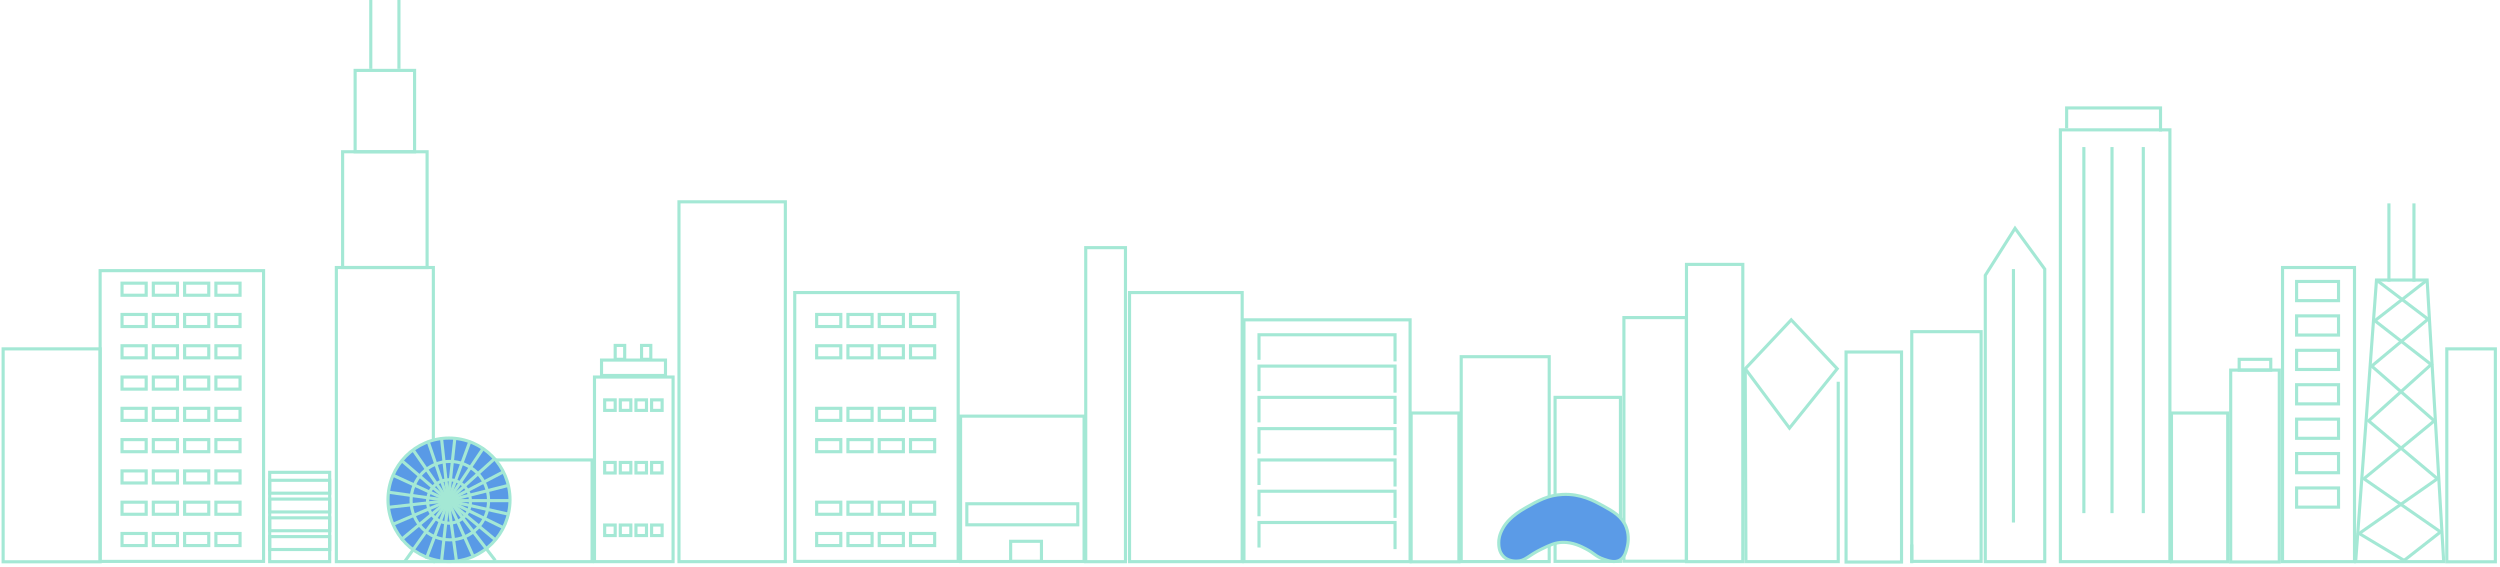
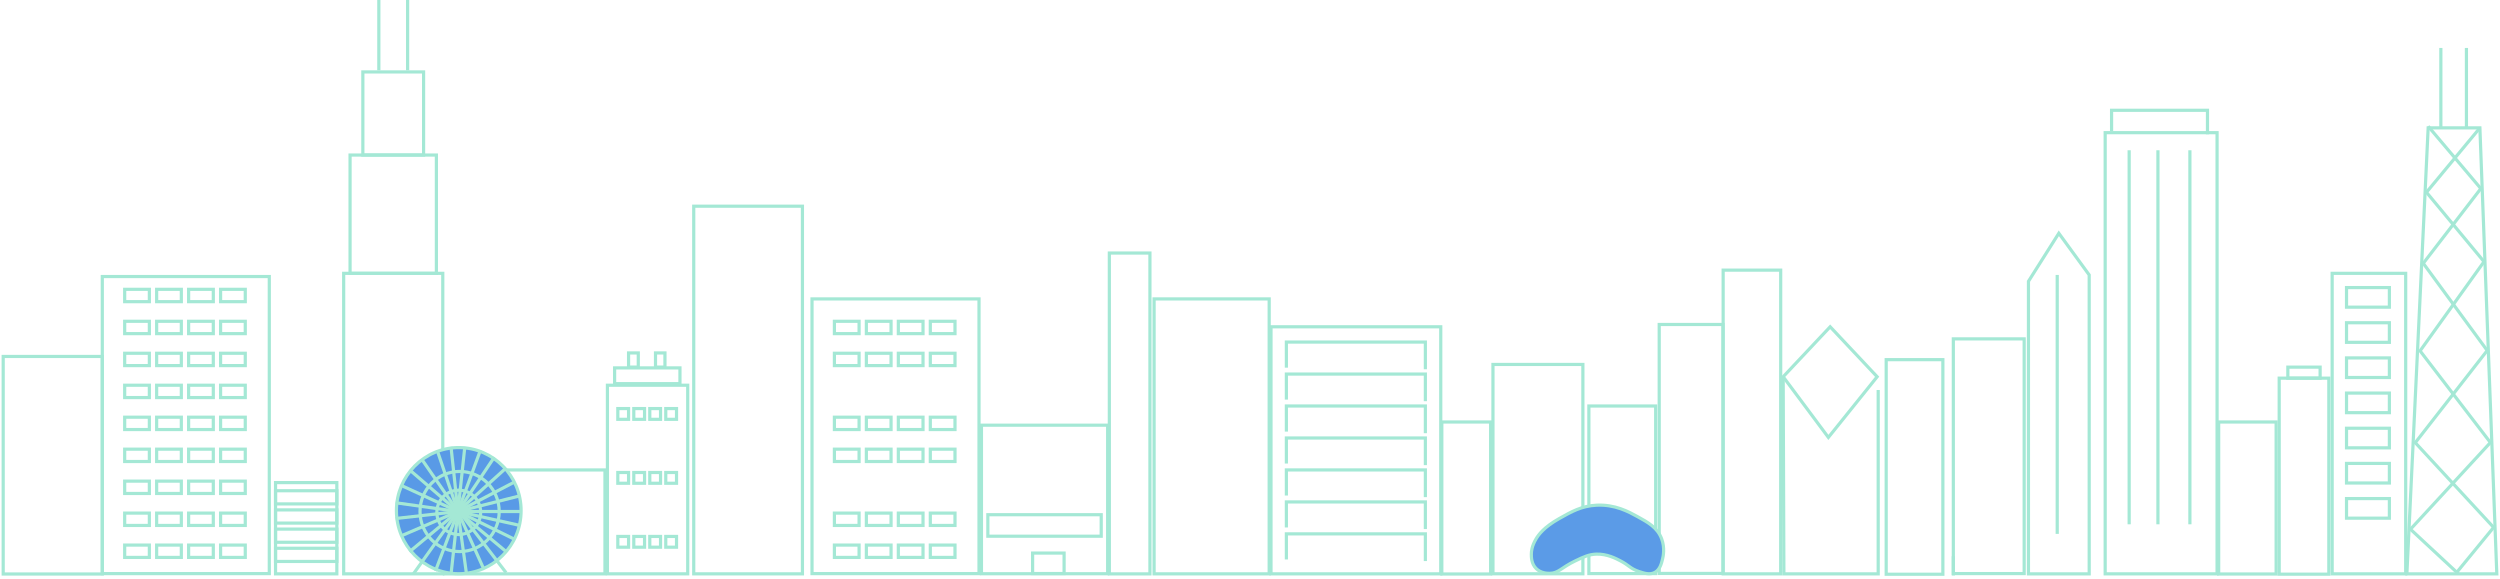
- <svg xmlns="http://www.w3.org/2000/svg" width="799px" height="181px" viewBox="0 0 799 181" version="1.1">
+ <svg xmlns="http://www.w3.org/2000/svg" width="782px" height="181px" viewBox="0 0 782 181" version="1.1">
  <defs />
  <g id="Wireframes" stroke="none" stroke-width="1" fill="none" fill-rule="evenodd">
-     <g id="Home-Page" transform="translate(-359, -592)">
-       <g id="Skyline" transform="translate(360, 592)">
+     <g id="Home-Page-Version-8" transform="translate(-329, -754)">
+       <g id="Skyline" transform="translate(330, 754)">
        <g id="Oprah's-Building" transform="translate(556, 102)" stroke="#A4E8D5">
          <polygon id="Stroke-17" points="0.778 15.846 14.916 34.821 30.171 15.846 15.475 0.219" />
          <polyline id="Stroke-18" points="0.778 15.846 1 77.499 30.5 77.499 30.5 19.999" />
        </g>
        <polygon id="Stroke-34" stroke="#A4E8D5" points="346 179.51 358.698 179.51 358.698 79.15 346 79.15" />
        <g id="Building-3" transform="translate(396, 102)" stroke="#A4E8D5">
          <polyline id="Stroke-3" points="5.379 13 5.377 5 18.543 5 48.854 5 48.854 13.5" />
          <polyline id="Stroke-3" points="5.379 33 5.377 25 18.543 25 48.854 25 48.854 33.5" />
          <polyline id="Stroke-3" points="5.379 43 5.377 35 18.543 35 48.854 35 48.854 43.5" />
          <polyline id="Stroke-3" points="5.379 53 5.377 45 18.543 45 48.854 45 48.854 53.5" />
          <polyline id="Stroke-3" points="5.379 63 5.377 55 18.543 55 48.854 55 48.854 63.5" />
          <polyline id="Stroke-3" points="5.379 73 5.377 65 18.543 65 48.854 65 48.854 73.5" />
          <polyline id="Stroke-3" points="5.379 23 5.377 15 18.543 15 48.854 15 48.854 23.5" />
          <polygon id="Stroke-36" points="0.565 77.5 53.666 77.5 53.666 0.22 0.565 0.22" />
        </g>
        <g id="Building-5" transform="translate(253, 93.5)" stroke="#A4E8D5">
          <polygon id="Stroke-38" points="0 85.927 52.235 85.927 52.235 0 0 0" />
          <g id="Group" transform="translate(7, 7)">
            <polygon id="Stroke-49" points="0 3.86 7.72 3.86 7.72 0 0 0" />
            <polygon id="Stroke-49" points="10 3.86 17.72 3.86 17.72 0 10 0" />
            <polygon id="Stroke-49" points="20 3.86 27.72 3.86 27.72 0 20 0" />
            <polygon id="Stroke-49" points="30 3.86 37.72 3.86 37.72 0 30 0" />
          </g>
          <g id="Group" transform="translate(7, 17)">
            <polygon id="Stroke-49" points="0 3.86 7.72 3.86 7.72 0 0 0" />
            <polygon id="Stroke-49" points="10 3.86 17.72 3.86 17.72 0 10 0" />
            <polygon id="Stroke-49" points="20 3.86 27.72 3.86 27.72 0 20 0" />
            <polygon id="Stroke-49" points="30 3.86 37.72 3.86 37.72 0 30 0" />
          </g>
          <g id="Group" transform="translate(7, 37)">
            <polygon id="Stroke-49" points="0 3.86 7.72 3.86 7.72 0 0 0" />
            <polygon id="Stroke-49" points="10 3.86 17.72 3.86 17.72 0 10 0" />
            <polygon id="Stroke-49" points="20 3.86 27.72 3.86 27.72 0 20 0" />
            <polygon id="Stroke-49" points="30 3.86 37.72 3.86 37.72 0 30 0" />
          </g>
          <g id="Group" transform="translate(7, 47)">
            <polygon id="Stroke-49" points="0 3.86 7.72 3.86 7.72 0 0 0" />
            <polygon id="Stroke-49" points="10 3.86 17.72 3.86 17.72 0 10 0" />
            <polygon id="Stroke-49" points="20 3.86 27.72 3.86 27.72 0 20 0" />
            <polygon id="Stroke-49" points="30 3.86 37.72 3.86 37.72 0 30 0" />
          </g>
          <g id="Group" transform="translate(7, 67)">
            <polygon id="Stroke-49" points="0 3.86 7.72 3.86 7.72 0 0 0" />
            <polygon id="Stroke-49" points="10 3.86 17.72 3.86 17.72 0 10 0" />
            <polygon id="Stroke-49" points="20 3.86 27.72 3.86 27.72 0 20 0" />
            <polygon id="Stroke-49" points="30 3.86 37.72 3.86 37.72 0 30 0" />
          </g>
          <g id="Group" transform="translate(7, 77)">
            <polygon id="Stroke-49" points="0 3.86 7.72 3.86 7.72 0 0 0" />
            <polygon id="Stroke-49" points="10 3.86 17.72 3.86 17.72 0 10 0" />
            <polygon id="Stroke-49" points="20 3.86 27.72 3.86 27.72 0 20 0" />
            <polygon id="Stroke-49" points="30 3.86 37.72 3.86 37.72 0 30 0" />
          </g>
        </g>
        <g id="Building-1" transform="translate(31, 86.5)" stroke="#A4E8D5">
          <polygon id="Stroke-38" points="0 92.927 52.235 92.927 52.235 0 0 0" />
          <g id="Group" transform="translate(7, 4)">
            <polygon id="Stroke-49" points="0 3.86 7.72 3.86 7.72 0 0 0" />
            <polygon id="Stroke-49" points="10 3.86 17.72 3.86 17.72 0 10 0" />
            <polygon id="Stroke-49" points="20 3.86 27.72 3.86 27.72 0 20 0" />
            <polygon id="Stroke-49" points="30 3.86 37.72 3.86 37.72 0 30 0" />
          </g>
          <g id="Group" transform="translate(7, 14)">
            <polygon id="Stroke-49" points="0 3.86 7.72 3.86 7.72 0 0 0" />
            <polygon id="Stroke-49" points="10 3.86 17.72 3.86 17.72 0 10 0" />
            <polygon id="Stroke-49" points="20 3.86 27.72 3.86 27.72 0 20 0" />
            <polygon id="Stroke-49" points="30 3.86 37.72 3.86 37.72 0 30 0" />
          </g>
          <g id="Group" transform="translate(7, 24)">
            <polygon id="Stroke-49" points="0 3.86 7.72 3.86 7.72 0 0 0" />
            <polygon id="Stroke-49" points="10 3.86 17.72 3.86 17.72 0 10 0" />
            <polygon id="Stroke-49" points="20 3.86 27.72 3.86 27.72 0 20 0" />
            <polygon id="Stroke-49" points="30 3.86 37.72 3.86 37.72 0 30 0" />
          </g>
          <g id="Group" transform="translate(7, 34)">
            <polygon id="Stroke-49" points="0 3.86 7.72 3.86 7.72 0 0 0" />
            <polygon id="Stroke-49" points="10 3.86 17.72 3.86 17.72 0 10 0" />
            <polygon id="Stroke-49" points="20 3.86 27.72 3.86 27.72 0 20 0" />
            <polygon id="Stroke-49" points="30 3.86 37.72 3.86 37.72 0 30 0" />
          </g>
          <g id="Group" transform="translate(7, 44)">
            <polygon id="Stroke-49" points="0 3.86 7.72 3.86 7.72 0 0 0" />
            <polygon id="Stroke-49" points="10 3.86 17.72 3.86 17.72 0 10 0" />
            <polygon id="Stroke-49" points="20 3.86 27.72 3.86 27.72 0 20 0" />
            <polygon id="Stroke-49" points="30 3.86 37.72 3.86 37.72 0 30 0" />
          </g>
          <g id="Group" transform="translate(7, 54)">
            <polygon id="Stroke-49" points="0 3.86 7.72 3.86 7.72 0 0 0" />
            <polygon id="Stroke-49" points="10 3.86 17.72 3.86 17.72 0 10 0" />
            <polygon id="Stroke-49" points="20 3.86 27.72 3.86 27.72 0 20 0" />
            <polygon id="Stroke-49" points="30 3.86 37.72 3.86 37.72 0 30 0" />
          </g>
          <g id="Group" transform="translate(7, 64)">
            <polygon id="Stroke-49" points="0 3.86 7.72 3.86 7.72 0 0 0" />
            <polygon id="Stroke-49" points="10 3.86 17.72 3.86 17.72 0 10 0" />
            <polygon id="Stroke-49" points="20 3.86 27.72 3.86 27.72 0 20 0" />
            <polygon id="Stroke-49" points="30 3.86 37.72 3.86 37.72 0 30 0" />
          </g>
          <g id="Group" transform="translate(7, 74)">
            <polygon id="Stroke-49" points="0 3.86 7.72 3.86 7.72 0 0 0" />
            <polygon id="Stroke-49" points="10 3.86 17.72 3.86 17.72 0 10 0" />
            <polygon id="Stroke-49" points="20 3.86 27.72 3.86 27.72 0 20 0" />
            <polygon id="Stroke-49" points="30 3.86 37.72 3.86 37.72 0 30 0" />
          </g>
          <g id="Group" transform="translate(7, 84)">
            <polygon id="Stroke-49" points="0 3.86 7.72 3.86 7.72 0 0 0" />
            <polygon id="Stroke-49" points="10 3.86 17.72 3.86 17.72 0 10 0" />
            <polygon id="Stroke-49" points="20 3.86 27.72 3.86 27.72 0 20 0" />
            <polygon id="Stroke-49" points="30 3.86 37.72 3.86 37.72 0 30 0" />
          </g>
        </g>
        <polygon id="Stroke-54" stroke="#A4E8D5" points="518 179.373 537.954 179.373 537.954 101.5 518 101.5" />
        <polygon id="Stroke-56" stroke="#A4E8D5" points="466 179.481 494.126 179.481 494.126 114 466 114" />
        <polygon id="Stroke-57" stroke="#A4E8D5" points="496 179.417 516.894 179.417 516.894 127 496 127" />
        <polygon id="Stroke-58" stroke="#A4E8D5" points="538 179.5 556 179.5 556 84.5 538 84.5" />
        <polygon id="Stroke-59" stroke="#A4E8D5" points="450 179.545 465.268 179.545 465.268 132 450 132" />
        <polygon id="Stroke-85" stroke="#A4E8D5" points="306 179.463 345.473 179.463 345.473 133 306 133" />
        <polygon id="Stroke-87" stroke="#A4E8D5" points="308 167.728 343.458 167.728 343.458 161 308 161" />
        <polygon id="Stroke-90" stroke="#A4E8D5" points="322 179.402 331.849 179.402 331.849 173 322 173" />
        <g id="Building-5" transform="translate(189, 109.5)" stroke="#A4E8D5">
          <polygon id="Stroke-91" points="0 69.996 25.116 69.996 25.116 11 0 11" />
          <g id="Group-2" transform="translate(3, 38)">
            <polygon id="Stroke-93" points="0.251 3.663 3.615 3.663 3.615 0.299 0.251 0.299" />
            <polygon id="Stroke-93" points="10.251 3.663 13.615 3.663 13.615 0.299 10.251 0.299" />
            <polygon id="Stroke-93" points="5.251 3.663 8.615 3.663 8.615 0.299 5.251 0.299" />
            <polygon id="Stroke-93" points="15.251 3.663 18.615 3.663 18.615 0.299 15.251 0.299" />
          </g>
          <g id="Group-2" transform="translate(3, 18)">
            <polygon id="Stroke-93" points="0.251 3.663 3.615 3.663 3.615 0.299 0.251 0.299" />
            <polygon id="Stroke-93" points="10.251 3.663 13.615 3.663 13.615 0.299 10.251 0.299" />
            <polygon id="Stroke-93" points="5.251 3.663 8.615 3.663 8.615 0.299 5.251 0.299" />
            <polygon id="Stroke-93" points="15.251 3.663 18.615 3.663 18.615 0.299 15.251 0.299" />
          </g>
          <g id="Group-2" transform="translate(3, 58)">
            <polygon id="Stroke-93" points="0.251 3.663 3.615 3.663 3.615 0.299 0.251 0.299" />
            <polygon id="Stroke-93" points="10.251 3.663 13.615 3.663 13.615 0.299 10.251 0.299" />
            <polygon id="Stroke-93" points="5.251 3.663 8.615 3.663 8.615 0.299 5.251 0.299" />
            <polygon id="Stroke-93" points="15.251 3.663 18.615 3.663 18.615 0.299 15.251 0.299" />
          </g>
          <polygon id="Stroke-94" points="2.251 10.503 22.689 10.503 22.689 5.578 2.251 5.578" />
          <polygon id="Stroke-95" points="6.615 5.332 9.653 5.332 9.653 0.9 6.615 0.9" />
          <polygon id="Stroke-96" points="15.04 5.332 17.995 5.332 17.995 0.9 15.04 0.9" />
        </g>
        <polygon id="Stroke-97" stroke="#A4E8D5" points="138 179.507 188.232 179.507 188.232 147 138 147" />
        <polygon id="Stroke-100" stroke="#A4E8D5" points="360 179.5 396 179.5 396 93.5 360 93.5" />
        <polygon id="Stroke-101" stroke="#A4E8D5" points="216 179.5 250 179.5 250 64.5 216 64.5" />
        <g id="Building-2" transform="translate(85, 150)" stroke="#A4E8D5">
          <polygon id="Stroke-102" points="0.187 29.5 19.363 29.5 19.363 0.956 0.187 0.956" />
          <polygon id="Stroke-103" points="0.187 13.623 19.363 13.623 19.363 9.5 0.187 9.5" />
          <polygon id="Stroke-103" points="0.187 19.623 19.363 19.623 19.363 15.5 0.187 15.5" />
          <polygon id="Stroke-103" points="0.187 7.623 19.363 7.623 19.363 3.5 0.187 3.5" />
          <polygon id="Stroke-103" points="0.187 25.623 19.363 25.623 19.363 21.5 0.187 21.5" />
        </g>
        <g id="Sears-Tower" transform="translate(106, 0)" stroke="#A4E8D5">
          <polygon id="Stroke-4" points="0.5 179.5 0.5 85.5 3.444 85.5 31.5 85.5 31.5 179.5" />
          <polygon id="Stroke-5" points="2.5 85.5 29.5 85.5 29.5 48.5 2.5 48.5" />
          <polygon id="Stroke-6" points="6.5 48.5 25.5 48.5 25.5 22.5 6.5 22.5" />
          <path d="M11.5,0.5 L11.5,21.5" id="Line" stroke-linecap="square" />
          <path d="M20.5,0.5 L20.5,21.5" id="Line" stroke-linecap="square" />
        </g>
        <g id="Bean" transform="translate(478, 158)">
          <path d="M5.694,21.332 C8.533,21.317 9.284,19.59 13.786,17.431 C16.357,16.197 18.033,15.394 20.379,15.33 C23.669,15.242 26.393,16.661 27.871,17.431 C30.62,18.863 30.886,19.821 33.565,20.732 C35.2,21.288 37.057,21.919 38.66,21.032 C40.246,20.155 40.704,18.279 41.057,16.831 C41.226,16.141 41.849,13.437 40.758,10.528 C39.443,7.023 36.446,5.375 33.265,3.626 C30.405,2.053 26.192,-0.265 20.379,0.025 C15.72,0.256 12.57,2.035 8.691,4.226 C3.958,6.899 2.278,9.224 1.499,10.528 C0.113,12.846 0.001,14.565 7.91334163e-05,15.33 C-0.001,16.235 -0.004,18.33 1.499,19.832 C3.013,21.347 5.134,21.336 5.694,21.332" id="Fill-25" fill="#5B9BE7" />
          <path d="M5.694,21.332 C8.533,21.317 9.284,19.59 13.786,17.431 C16.357,16.197 18.033,15.394 20.379,15.33 C23.669,15.242 26.393,16.661 27.871,17.431 C30.62,18.863 30.886,19.821 33.565,20.732 C35.2,21.288 37.057,21.919 38.66,21.032 C40.246,20.155 40.704,18.279 41.057,16.831 C41.226,16.141 41.849,13.437 40.758,10.528 C39.443,7.023 36.446,5.375 33.265,3.626 C30.405,2.053 26.192,-0.265 20.379,0.025 C15.72,0.256 12.57,2.035 8.691,4.226 C3.958,6.899 2.278,9.224 1.499,10.528 C0.113,12.846 0.001,14.565 7.91334163e-05,15.33 C-0.001,16.235 -0.004,18.33 1.499,19.832 C3.013,21.347 5.134,21.336 5.694,21.332 L5.694,21.332 Z" id="Stroke-27" stroke="#A4E8D5" />
        </g>
        <g id="Ferris-Wheel" transform="translate(123, 140)" stroke="#A4E8D5">
          <ellipse id="Oval" fill="#599AE6" cx="19.5" cy="19.733" rx="19.5" ry="19.733" />
          <path d="M19.236,20 L0.264,17.333" id="Line" stroke-linecap="square" />
          <path d="M19.236,20 L4.48,32.267" id="Line" stroke-linecap="square" />
          <path d="M19.236,20 L8.169,4" id="Line" stroke-linecap="square" />
          <path d="M19.236,20 L21.872,39.2" id="Line" stroke-linecap="square" />
          <path d="M19.236,20 L33.993,32.267" id="Line" stroke-linecap="square" />
          <ellipse id="Oval-2" cx="19.764" cy="20" rx="12.385" ry="12.533" />
          <ellipse id="Oval-2" cx="19.5" cy="20.267" rx="6.851" ry="6.933" />
          <path d="M19.236,19.5 L33.993,38.733" id="Line" stroke-linecap="square" />
          <path d="M19.236,20 L5.534,39.2" id="Line" stroke-linecap="square" />
          <path d="M19.236,20 L38.736,20" id="Line" stroke-linecap="square" />
          <path d="M19.236,20 L1.845,27.467" id="Line" stroke-linecap="square" />
          <path d="M19.236,20 L0.264,22.133" id="Line" stroke-linecap="square" />
          <path d="M19.236,20 L5.007,7.733" id="Line" stroke-linecap="square" />
          <path d="M19.236,20 L1.845,12" id="Line" stroke-linecap="square" />
          <path d="M19.236,20 L17.128,39.2" id="Line" stroke-linecap="square" />
          <path d="M19.236,20 L12.385,38.133" id="Line" stroke-linecap="square" />
          <path d="M19.236,20 L38.209,15.2" id="Line" stroke-linecap="square" />
          <path d="M19.236,20 L36.628,10.933" id="Line" stroke-linecap="square" />
          <path d="M19.236,20 L38.209,24.267" id="Line" stroke-linecap="square" />
          <path d="M19.236,20 L36.628,28.533" id="Line" stroke-linecap="square" />
          <path d="M19.236,20 L33.993,6.667" id="Line" stroke-linecap="square" />
          <path d="M19.236,20 L30.304,3.467" id="Line" stroke-linecap="square" />
          <path d="M19.236,20 L26.088,1.333" id="Line" stroke-linecap="square" />
          <path d="M19.236,20 L21.345,0.267" id="Line" stroke-linecap="square" />
          <path d="M19.236,20 L17.128,0.267" id="Line" stroke-linecap="square" />
          <path d="M19.236,20 L12.912,1.333" id="Line" stroke-linecap="square" />
          <path d="M19.236,20 L27.142,37.6" id="Line" stroke-linecap="square" />
        </g>
        <polyline id="Stroke-20" stroke="#A4E8D5" points="610 180 610 175 610 174.338 610 174" />
        <g id="Building-6" transform="translate(657, 34)" stroke="#A4E8D5">
          <polygon id="Stroke-21" points="0.5 7.5 0.5 145.5 35.5 145.5 35.5 7.5 3.668 7.5" />
          <polyline id="Stroke-22" points="2.5 7 2.5 0.5 32.5 0.5 32.5 8" />
          <g id="Group-3" transform="translate(8, 13)">
            <path d="M0,0 L0,117" id="Stroke-23" />
            <path d="M19,0 L19,117" id="Stroke-24" />
            <path d="M9,0 L9,117" id="Stroke-25" />
          </g>
        </g>
        <g id="Buiding-7" transform="translate(728, 85)" stroke="#A4E8D5">
          <polygon id="Stroke-26" points="0.5 94.5 23.5 94.5 23.5 0.5 0.5 0.5" />
          <polygon id="Stroke-27" points="4.992 11.083 18.396 11.083 18.396 4.955 4.992 4.955" />
          <polygon id="Stroke-28" points="4.992 55.083 18.396 55.083 18.396 48.955 4.992 48.955" />
          <polygon id="Stroke-29" points="4.992 44.083 18.396 44.083 18.396 37.955 4.992 37.955" />
          <polygon id="Stroke-30" points="4.992 66.083 18.396 66.083 18.396 59.955 4.992 59.955" />
          <polygon id="Stroke-31" points="4.992 77.083 18.396 77.083 18.396 70.955 4.992 70.955" />
          <polygon id="Stroke-32" points="4.992 33.083 18.396 33.083 18.396 26.955 4.992 26.955" />
          <polygon id="Stroke-33" points="4.992 22.083 18.396 22.083 18.396 15.955 4.992 15.955" />
        </g>
-         <g id="Hancock-Building" transform="translate(751, 65)" stroke="#A4E8D5">
-           <polygon id="Stroke-14" points="7.527 24.5 0.87 114.5 29 114.5 23.709 24.5" />
+         <g id="Hancock-Building" transform="translate(751, 15)" stroke="#A4E8D5">
+           <polygon id="Stroke-14" points="7.527 25 0.87 164.5 29 164.5 23.709 25" />
          <path d="M11.5,-0 L11.5,25" id="Stroke-15" />
          <path d="M19.5,-0 L19.5,25" id="Stroke-16" />
-           <polyline id="Stroke-50" points="7.527 24.5 24 37 6 52 26 69.5 3.5 88 28 105 16.5 114" />
-           <polyline id="Stroke-51" points="23.709 24.5 7 37.5 25 51.5 5 69.5 27 88 2 105.5 17 114.5" />
+           <polyline id="Stroke-50" points="7.527 24.5 24 43.984 6 67.363 26 94.64 3.5 123.475 28 149.972 16.5 164" />
+           <polyline id="Stroke-51" points="23.709 25 7 45.15 25 66.85 5 94.75 27 123.425 2 150.55 17 164.5" />
        </g>
        <g id="Building-8" transform="translate(633, 72)" stroke="#A4E8D5">
          <polygon id="Stroke-52" points="0.5 16 0.5 107.5 19.5 107.5 19.5 14 10 0.967" />
          <path d="M9.5,14 L9.5,95" id="Stroke-53" />
        </g>
        <polygon id="Stroke-63" stroke="#A4E8D5" points="589 179.622 606.729 179.622 606.729 112.5 589 112.5" />
        <polygon id="Stroke-65" stroke="#A4E8D5" points="693 179.545 710.975 179.545 710.975 132 693 132" />
        <polygon id="Stroke-69" stroke="#A4E8D5" points="610 179.417 632.161 179.417 632.161 106 610 106" />
        <g id="Building-9" transform="translate(711, 114)" stroke="#A4E8D5">
          <polygon id="Stroke-72" points="0.93 65.6 16.46 65.6 16.46 4.287 0.93 4.287" />
          <polygon id="Stroke-74" points="3.638 4.287 13.734 4.287 13.734 0.84 3.638 0.84" />
        </g>
-         <polygon id="Stroke-81" stroke="#A4E8D5" points="781 179.547 796.513 179.547 796.513 111.5 781 111.5" />
        <polygon id="Stroke-81" stroke="#A4E8D5" points="0 179.547 31 179.547 31 111.5 0 111.5" />
      </g>
    </g>
  </g>
</svg>
